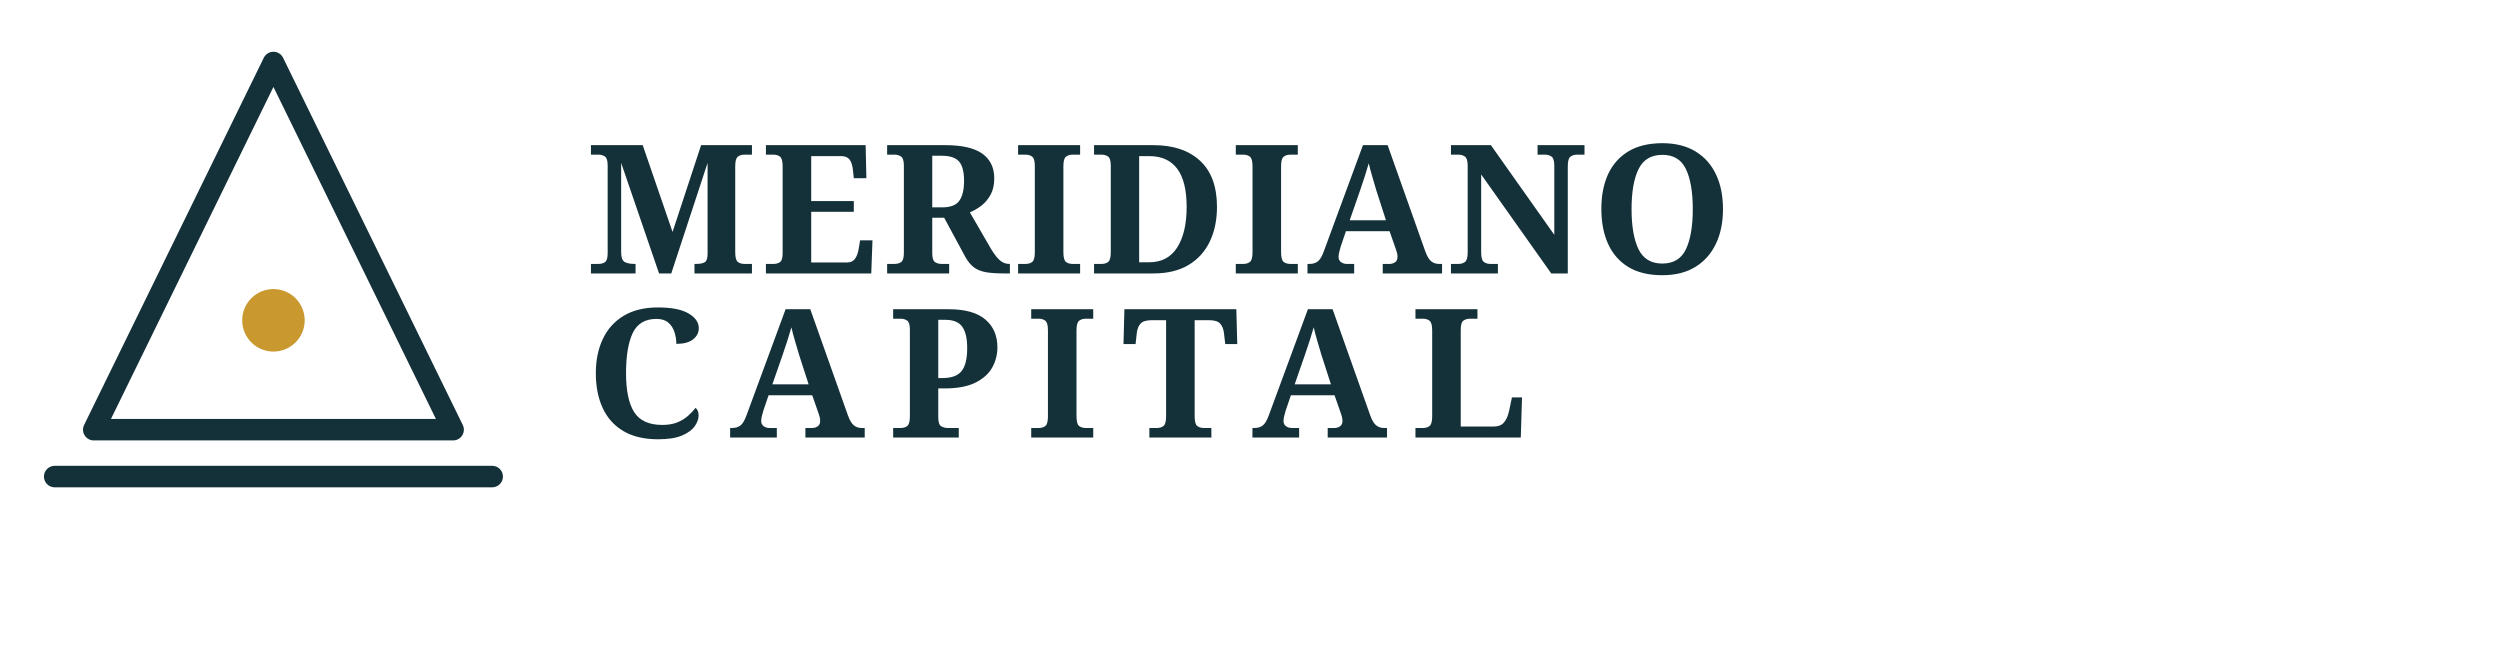
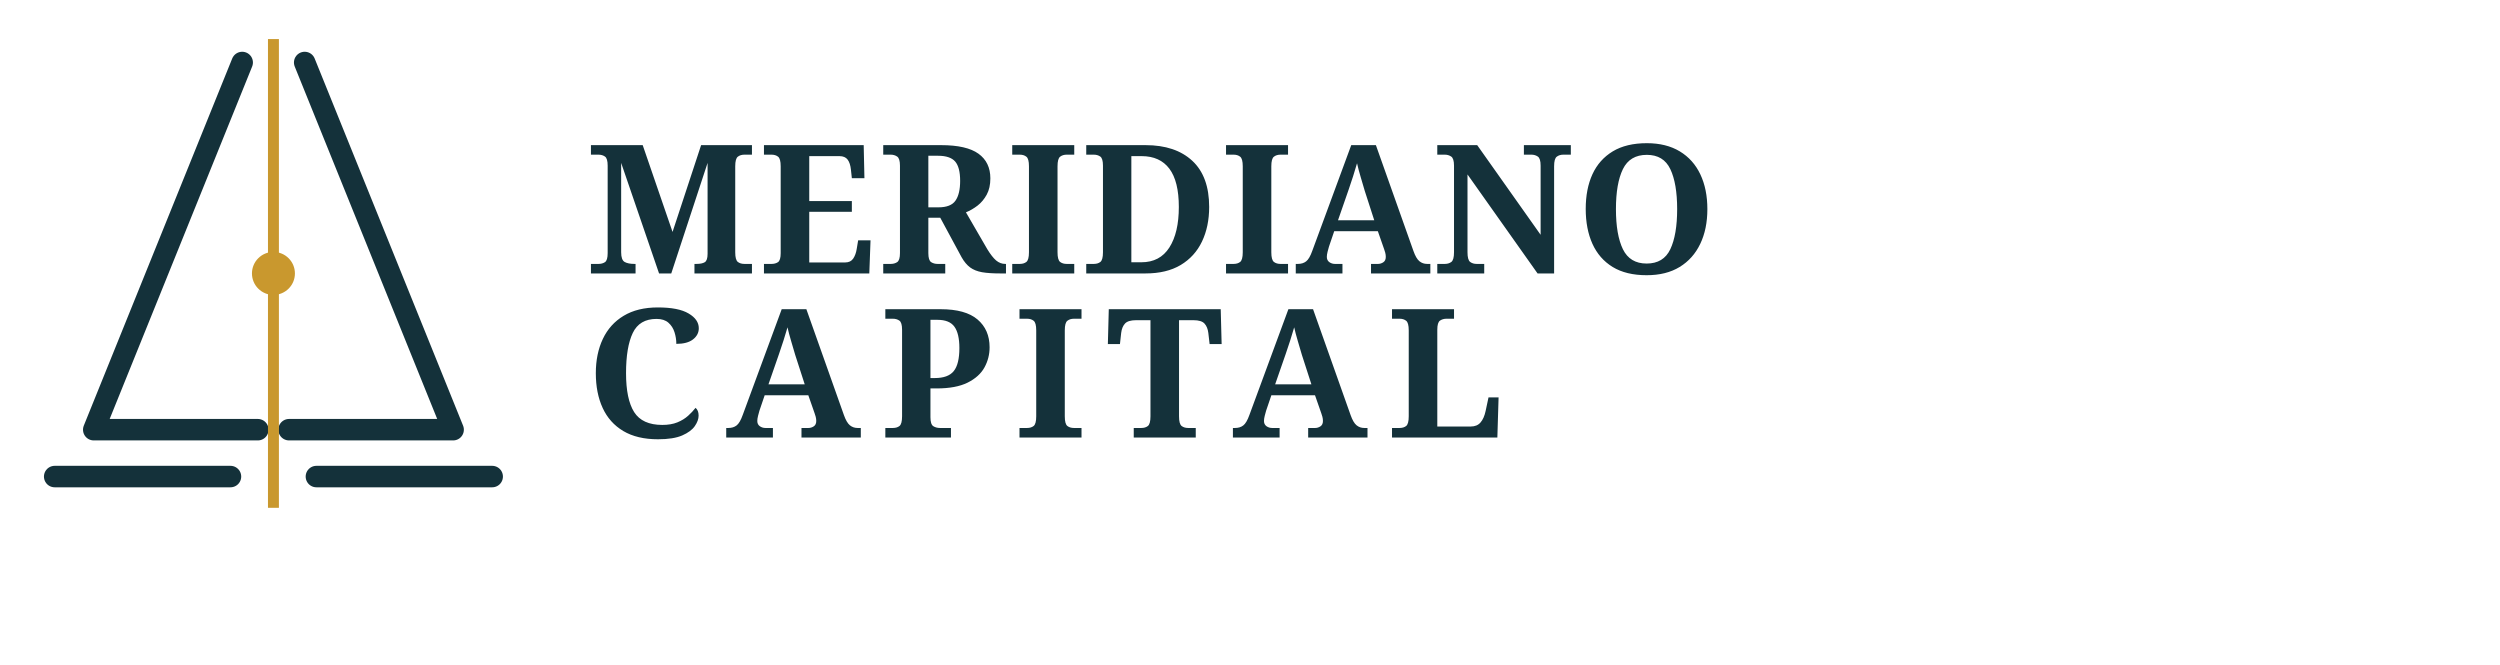
<svg xmlns="http://www.w3.org/2000/svg" viewBox="0 0 640 170">
  <g transform="translate(10,10)">
-     <path d="M60 6 L14 100 L106 100 Z" fill="none" stroke="#14313A" stroke-width="5.5" stroke-linejoin="round" />
-     <line x1="4" y1="112" x2="116" y2="112" stroke="#14313A" stroke-width="5.5" stroke-linecap="round" />
-     <circle cx="60" cy="72" r="8" fill="#C9982E" />
+     <path d="M52 6 L14 100 L56 100" fill="none" stroke="#14313A" stroke-width="5.5" stroke-linejoin="round" stroke-linecap="round" />
+     <path d="M68 6 L106 100 L64 100" fill="none" stroke="#14313A" stroke-width="5.5" stroke-linejoin="round" stroke-linecap="round" />
+     <line x1="4" y1="112" x2="49" y2="112" stroke="#14313A" stroke-width="5.5" stroke-linecap="round" />
+     <line x1="71" y1="112" x2="116" y2="112" stroke="#14313A" stroke-width="5.5" stroke-linecap="round" />
+     <line x1="60" y1="0" x2="60" y2="120" stroke="#C9982E" stroke-width="2.8" />
+     <circle cx="60" cy="60" r="5.5" fill="#C9982E" />
  </g>
-   <text x="150" y="70" font-family="Lora, Georgia, serif" font-weight="700" font-size="46" fill="#14313A" letter-spacing="1">MERIDIANO</text>
-   <text x="150" y="112" font-family="Lora, Georgia, serif" font-weight="700" font-size="46" fill="#14313A" letter-spacing="6">CAPITAL</text>
+   <text x="150" y="70" font-family="Fraunces, Georgia, serif" font-weight="600" font-size="46" fill="#14313A" letter-spacing="0.5" style="font-variation-settings:'opsz' 80,'SOFT' 24,'WONK' 0;">MERIDIANO</text>
+   <text x="150" y="112" font-family="Fraunces, Georgia, serif" font-weight="600" font-size="46" fill="#14313A" letter-spacing="5" style="font-variation-settings:'opsz' 80,'SOFT' 24,'WONK' 0;">CAPITAL</text>
</svg>
